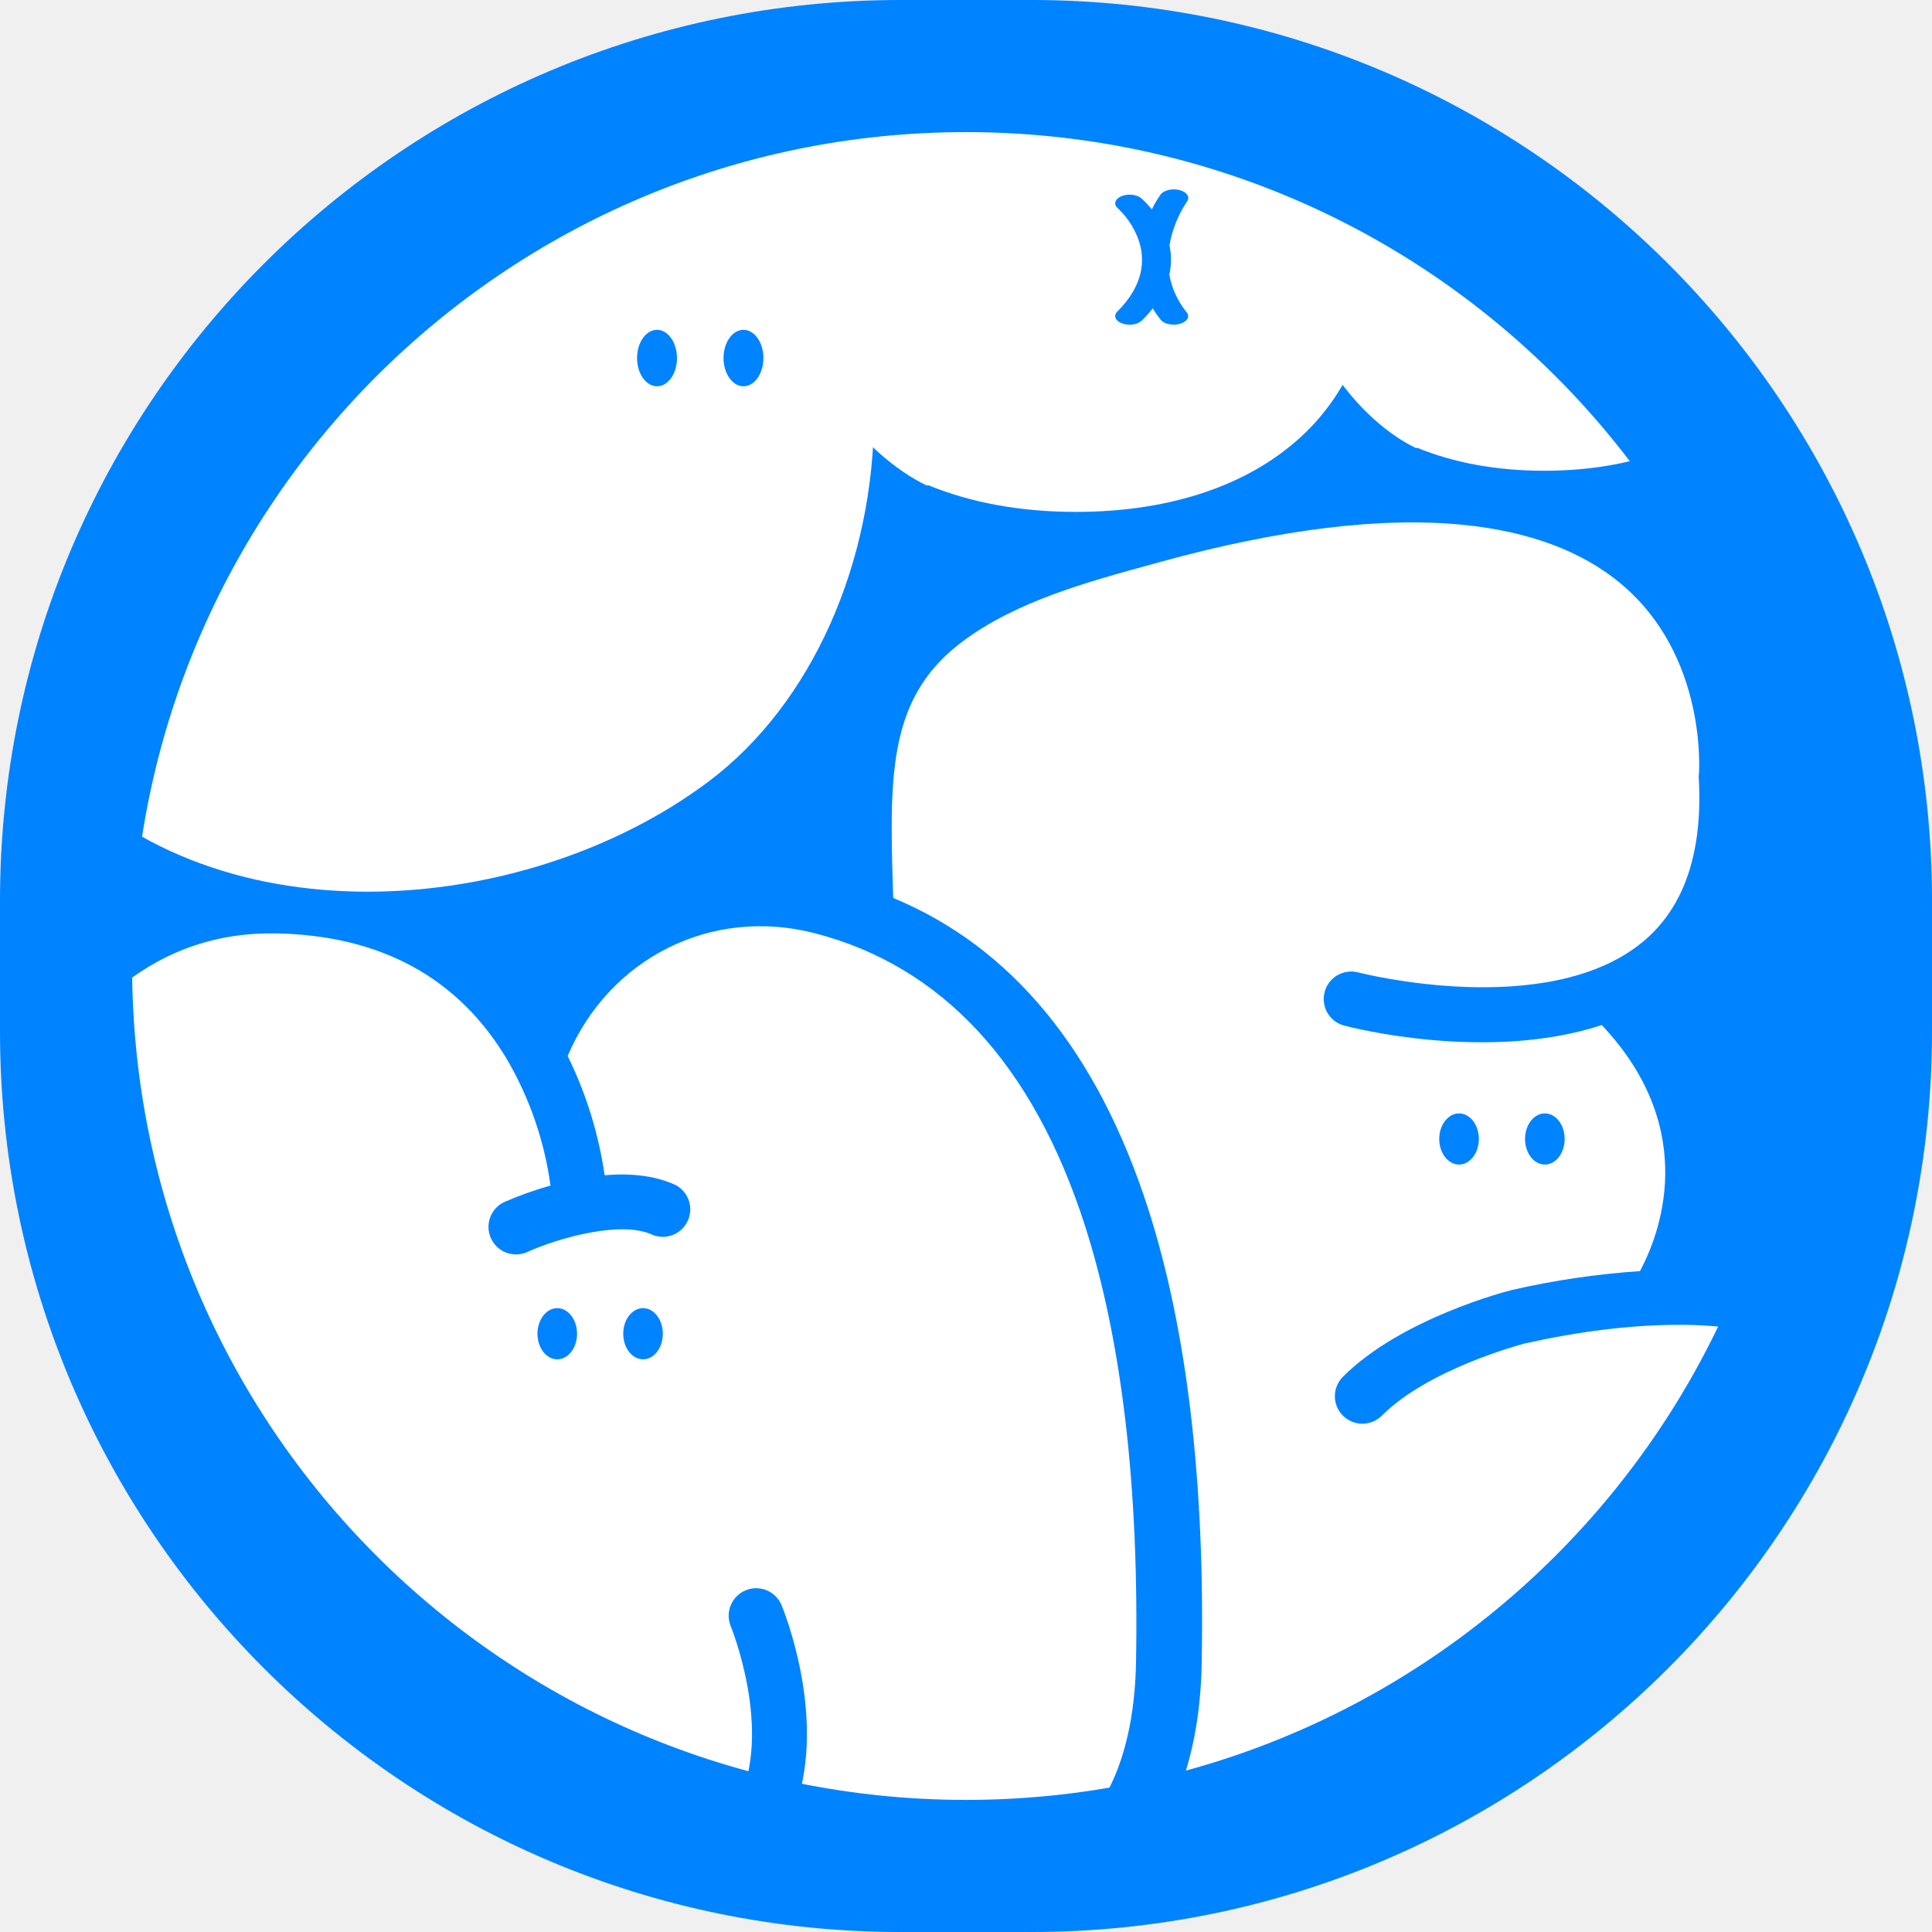
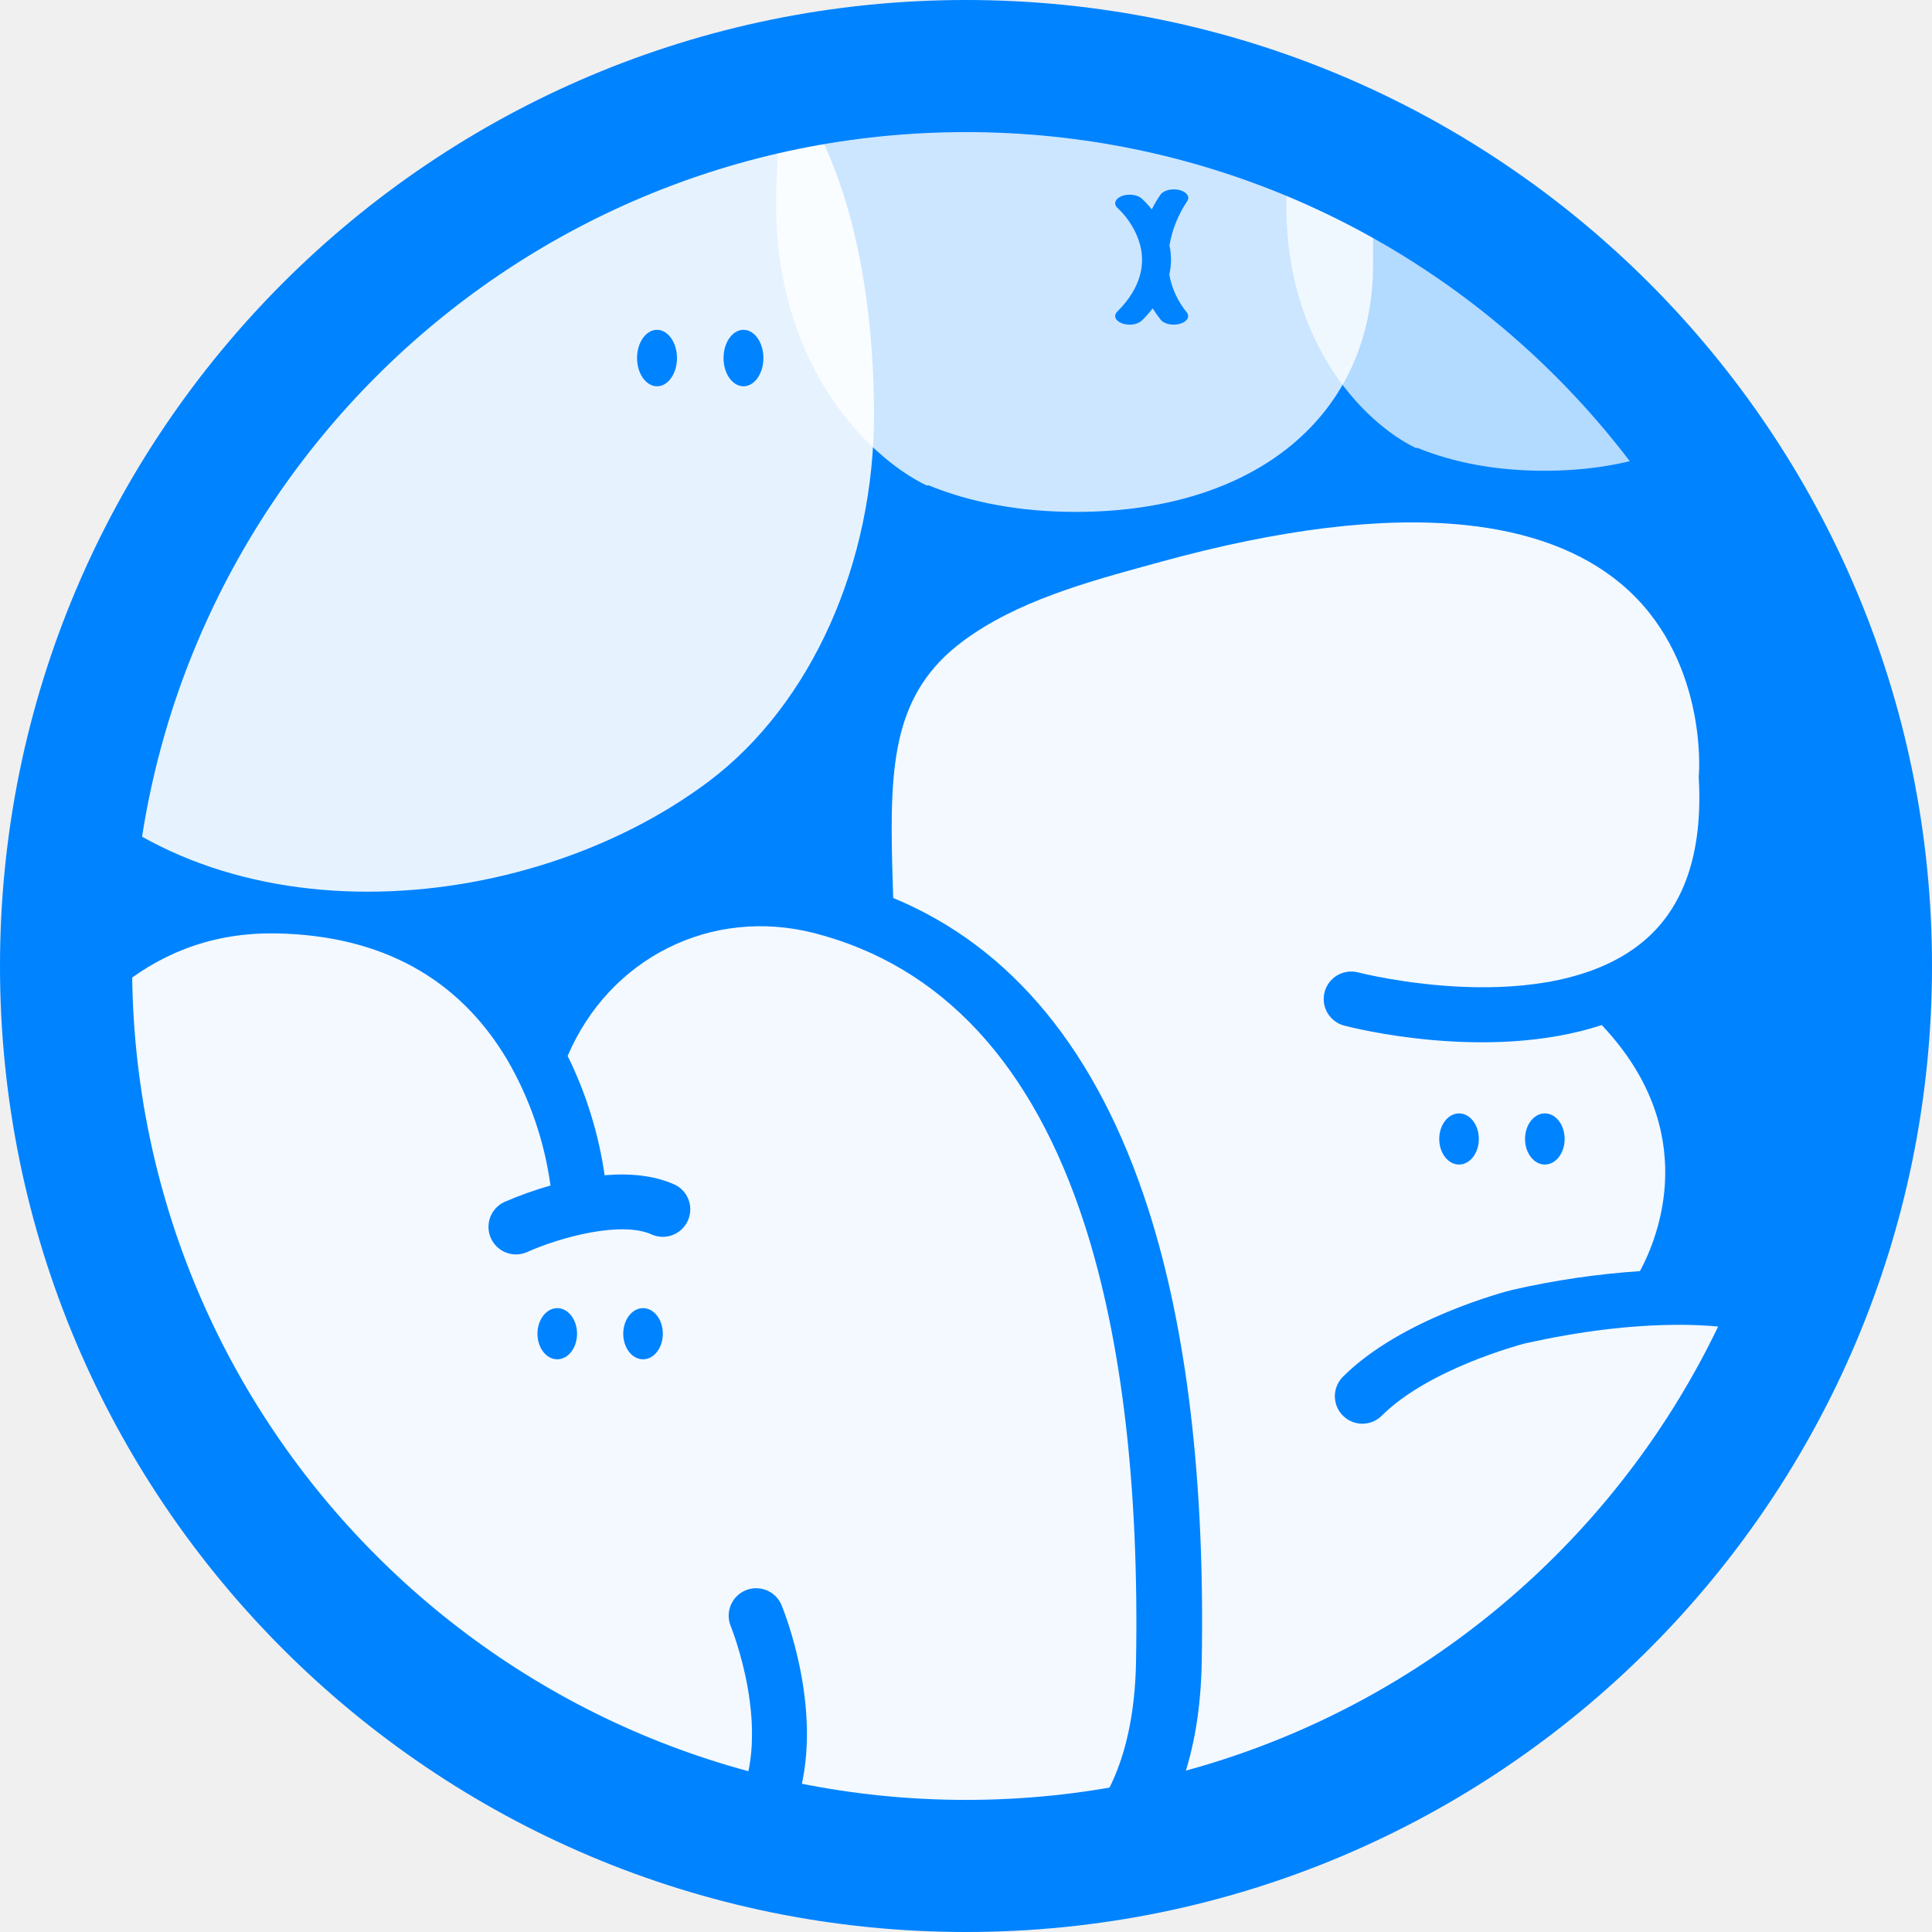
<svg xmlns="http://www.w3.org/2000/svg" width="1287" height="1287" viewBox="0 0 1287 1287" fill="none">
  <rect x="88" y="88" width="1111" height="1111" rx="555.5" fill="#0083FF" />
-   <rect width="1287" height="1287" rx="600" fill="#0083FF" />
-   <mask id="mask0_70_550" style="mask-type:alpha" maskUnits="userSpaceOnUse" x="88" y="88" width="1111" height="1111">
+   <rect width="1287" height="1287" rx="643.5" fill="#0083FF" />
+   <mask id="mask0_65_506" style="mask-type:alpha" maskUnits="userSpaceOnUse" x="88" y="88" width="1111" height="1111">
    <rect x="88" y="88" width="1111" height="1111" rx="555.5" fill="#518DFB" />
  </mask>
-   <g mask="url(#mask0_70_550)">
-     <path d="M712.785 -56C764.324 -56 814.106 -39.765 850.635 -10.809C888.743 19.39 907.269 56.127 912.611 112.006C914.575 131.964 914.726 152.799 914.685 176.092C914.685 276.264 836.97 341 716.685 341C679.485 341 646.394 334.733 618.385 323.222L617.371 323.439C578.12 304.69 509.798 238.823 517.617 116.601C517.767 94.301 521.315 73.471 527.68 55.324C529.665 48.983 531.916 43.645 534.403 39.238C539.735 28.408 546.22 18.917 553.692 11.116C557.324 6.75 561.248 2.564 565.445 -1.421C600.025 -34.386 648.941 -53.682 703.172 -55.81C706.376 -55.937 709.581 -56 712.785 -56ZM785.816 126.62C780.968 125.355 775.297 126.668 773.154 129.553C770.913 132.738 768.948 136.062 767.276 139.497C765.231 136.892 762.934 134.439 760.41 132.166C757.389 129.518 751.415 128.902 747.048 130.699C742.681 132.496 741.583 136.056 744.59 138.646C751.947 145.664 757.096 154.188 759.545 163.404C761.176 169.788 761.176 176.401 759.545 182.784C757.54 190.576 752.926 198.971 744.247 207.614C741.528 210.334 743.025 213.833 747.584 215.453C749.142 215.992 750.807 216.266 752.486 216.258C754.01 216.31 755.529 216.089 756.947 215.608C758.366 215.128 759.653 214.399 760.727 213.467C763.3 210.91 765.685 208.217 767.867 205.403C769.468 208.022 771.247 210.557 773.195 212.994C774.843 215.075 778.291 216.258 781.875 216.258C783.274 216.262 784.664 216.074 785.994 215.702C790.787 214.354 792.82 210.948 790.554 208.099C784.462 200.55 780.481 191.89 778.922 182.796H778.977C780.386 176.403 780.41 169.841 779.046 163.44C780.77 153.129 784.745 143.191 790.76 134.152C792.874 131.256 790.663 127.885 785.816 126.62Z" fill="white" />
-     <path d="M1025.32 -27.912C1069.65 -27.912 1112.48 -13.947 1143.9 10.962C1176.68 36.939 1192.62 68.54 1197.21 116.608C1198.9 133.777 1199.03 151.699 1199 171.736C1199 257.906 1132.15 313.593 1028.68 313.593C996.675 313.593 968.21 308.202 944.117 298.3L943.244 298.487C909.481 282.36 850.719 225.706 857.436 120.583C857.563 101.404 860.611 83.489 866.081 67.88C867.793 62.408 869.733 57.804 871.878 54.005C876.463 44.695 882.039 36.535 888.461 29.828C891.587 26.07 894.964 22.467 898.577 19.037C928.322 -9.32 970.401 -25.919 1017.05 -27.75C1019.81 -27.858 1022.56 -27.912 1025.32 -27.912ZM1088.14 129.181C1083.97 128.092 1079.09 129.221 1077.25 131.703C1075.32 134.443 1073.63 137.302 1072.19 140.257C1070.43 138.016 1068.46 135.906 1066.29 133.95C1063.69 131.672 1058.55 131.144 1054.79 132.689C1051.04 134.235 1050.09 137.297 1052.68 139.524C1059.01 145.562 1063.44 152.894 1065.54 160.822C1066.95 166.313 1066.95 172.002 1065.54 177.493C1063.82 184.196 1059.85 191.417 1052.38 198.853C1050.05 201.192 1051.33 204.202 1055.25 205.596C1056.59 206.059 1058.03 206.294 1059.47 206.287C1060.78 206.332 1062.09 206.143 1063.31 205.729C1064.53 205.316 1065.64 204.688 1066.56 203.887C1068.77 201.687 1070.83 199.37 1072.7 196.95C1074.08 199.203 1075.61 201.384 1077.29 203.48C1078.7 205.27 1081.67 206.287 1084.75 206.287C1085.96 206.291 1087.15 206.13 1088.3 205.81C1092.42 204.65 1094.17 201.721 1092.22 199.27C1086.98 192.776 1083.55 185.326 1082.21 177.503H1082.26C1083.47 172.004 1083.49 166.359 1082.32 160.854C1083.8 151.984 1087.22 143.435 1092.39 135.659C1094.21 133.167 1092.31 130.269 1088.14 129.181Z" fill="white" />
-     <path d="M1356.91 1075.98C1352.99 950.055 1231.74 882.523 1119.03 882.523H1117.35C1085.72 882.707 1052.49 886.773 1015.76 894.942C1011.86 895.967 951.453 912.141 920.491 943.04C918.789 944.74 916.768 946.089 914.544 947.009C912.321 947.929 909.938 948.402 907.532 948.401C905.125 948.4 902.743 947.925 900.52 947.004C898.297 946.083 896.277 944.732 894.576 943.031C892.875 941.329 891.526 939.309 890.606 937.086C889.686 934.863 889.213 932.481 889.214 930.075C889.215 927.669 889.689 925.287 890.611 923.065C891.533 920.842 892.883 918.823 894.585 917.123C933.572 878.146 1003.96 860.123 1006.95 859.372L1007.42 859.262C1035.39 852.858 1063.82 848.675 1092.45 846.752C1104.72 824.022 1133.56 753.34 1067.02 682.841C991.007 707.806 900.137 684.453 895.428 683.207C890.73 681.966 886.717 678.91 884.272 674.711C881.827 670.511 881.152 665.513 882.393 660.816C883.634 656.119 886.692 652.107 890.892 649.663C895.092 647.219 900.091 646.543 904.79 647.784C906.384 648.205 1030.27 679.801 1093.97 627.728C1121.8 604.979 1134.46 568.127 1131.62 518.179V516.824L1131.75 515.487C1131.75 514.754 1137.68 436.984 1079.5 388.611C1053.66 367.126 1018.56 354.03 975.068 349.653C920.637 344.158 852.943 352.382 773.852 374.086L768.356 375.588C723.526 387.86 677.174 400.553 641.412 427.148C595.025 461.637 592.68 508.893 594.365 577.065C594.548 584.081 594.768 591.132 595.006 598.184C674.097 630.952 731.147 700.425 764.875 805.284C790.744 885.875 802.744 987.548 800.509 1107.76C799.391 1168.2 782.665 1214.78 750.842 1246.5C775.619 1251.03 800.769 1253.2 825.956 1252.99H1201.88C1221.64 1253.15 1241.22 1249.25 1259.41 1241.53C1277.6 1233.81 1294.01 1222.43 1307.62 1208.11C1340.49 1174.21 1358.46 1126.05 1356.91 1075.98ZM1029.1 741.691C1036.42 741.691 1042.29 749.31 1042.29 758.725C1042.29 768.139 1036.39 775.759 1029.1 775.759C1021.8 775.759 1015.9 768.121 1015.9 758.725C1015.9 749.329 1021.82 741.691 1029.1 741.691ZM971.935 741.691C979.263 741.691 985.126 749.31 985.126 758.725C985.126 768.139 979.227 775.759 971.935 775.759C964.643 775.759 958.744 768.121 958.744 758.725C958.744 749.329 964.662 741.691 971.935 741.691ZM1291.65 1166.62C1289.7 1169.72 1286.61 1171.91 1283.05 1172.72C1279.49 1173.53 1275.75 1172.9 1272.66 1170.96C1269.57 1169.01 1267.37 1165.92 1266.56 1162.36C1265.75 1158.8 1266.38 1155.06 1268.33 1151.97C1291.59 1114.77 1296.91 1078.6 1284.12 1044.46C1278.54 1029.44 1269.79 1015.8 1258.47 1004.45C1255.75 1002.02 1254.1 998.615 1253.9 994.974C1253.69 991.333 1254.94 987.759 1257.37 985.039C1259.8 982.318 1263.21 980.674 1266.85 980.468C1270.49 980.262 1274.07 981.511 1276.79 983.94C1291.47 998.239 1302.77 1015.64 1309.86 1034.86C1320.81 1064.16 1326.55 1110.72 1291.65 1166.57V1166.62Z" fill="white" />
-     <path d="M378.138 703.417C405.94 638.201 473.853 603.944 542.571 621.622C627.535 643.495 688.249 709.078 722.773 816.538C747.352 893.204 758.818 990.973 756.767 1107.08C755.778 1159.8 741.601 1199.06 714.642 1223.77C679.715 1255.76 633.707 1252.94 633.322 1252.94H632.242C560.978 1251.62 536.766 1216.48 530.099 1203.05C550.794 1142.88 521.858 1072.22 520.52 1069.01C518.603 1064.6 515.028 1061.12 510.567 1059.32C506.107 1057.52 501.118 1057.55 496.679 1059.4C492.239 1061.25 488.705 1064.77 486.84 1069.21C484.975 1073.64 484.928 1078.63 486.71 1083.1C487.003 1083.8 515.227 1153.3 491.417 1200.8C481.014 1221.35 462.479 1234.76 434.64 1241.8C337.258 1266.42 301.067 1208.77 293.302 1193.42C298.537 1176.06 301.263 1158.05 301.397 1139.93C301.487 1135.07 299.644 1130.37 296.272 1126.87C292.901 1123.37 288.278 1121.36 283.421 1121.27C278.564 1121.18 273.869 1123.02 270.371 1126.39C266.873 1129.77 264.857 1134.39 264.768 1139.25C264.017 1178.78 252.075 1208.2 229.218 1226.67C184.749 1262.55 111.909 1248.78 111.213 1248.65L109.711 1248.41C106.286 1248.05 102.879 1247.57 99.492 1247H-24L-140 1053L20.631 743.21C19.428 742.325 18.218 741.45 17 740.587C45.681 682.021 95.792 621.769 180.518 621.769H183.869C253.815 623.069 305.665 651.501 338.064 706.275C352.955 731.965 362.685 760.317 366.709 789.737C356.208 792.694 345.92 796.366 335.921 800.729C331.57 802.774 328.198 806.449 326.531 810.959C324.865 815.47 325.039 820.454 327.015 824.838C328.991 829.221 332.611 832.652 337.094 834.39C341.577 836.127 346.563 836.032 350.977 834.124C372.424 824.433 414.218 812.82 434.694 822.602C439.011 824.333 443.825 824.358 448.159 822.67C452.493 820.982 456.023 817.708 458.032 813.512C460.041 809.316 460.379 804.513 458.977 800.077C457.575 795.642 454.538 791.905 450.482 789.627C436.105 782.776 419.163 781.494 402.771 782.886C398.774 755.269 390.461 728.452 378.138 703.417ZM371.215 871.422C363.944 871.422 358.027 879.061 358.027 888.459C358.027 897.857 363.889 905.496 371.215 905.496C378.504 905.496 384.401 897.875 384.401 888.459C384.401 879.043 378.486 871.422 371.215 871.422ZM428.357 871.422C421.086 871.422 415.171 879.062 415.171 888.459C415.171 897.857 421.032 905.496 428.357 905.496C435.647 905.496 441.545 897.875 441.545 888.459C441.545 879.043 435.629 871.422 428.357 871.422Z" fill="white" />
-     <path d="M778.839 -114.603C777.27 -65.694 762.487 -18.201 737.166 19.103C720.039 44.335 694.496 60.733 667.034 68.719C640.827 76.321 611.427 81.659 587.767 64.675C564.107 47.692 537.623 -15.451 508.407 -15.451C504.033 -15.451 499.77 -13.937 496.228 -11.124C492.687 -8.31 490.047 -4.342 488.688 0.213C487.329 4.768 487.318 9.678 488.659 14.24C490 18.802 492.623 22.782 496.153 25.613C570.603 85.278 582.046 207.459 582.23 274.969C582.526 375.091 540.428 469.067 472.363 520.361C349.116 613.104 136.968 629.34 29.575 504.308C-12.744 454.995 -47.459 370.117 -23.578 300.242C-8.592 256.347 29.039 230.326 69.845 217.346C79.737 214.192 16.323 59.823 10.03 44.78C-29.853 -50.753 -69.957 -167.393 -28.506 -270.407C-21.299 -288.226 -11.945 -304.907 -0.693 -320.003C55.007 -395.075 154.335 -409.39 227.992 -390.263C261.36 -381.609 304.361 -363.473 304.454 -318.669C304.454 -288.766 289.966 -261.45 289.8 -230.86C289.615 -192.303 295.687 -153.827 305.579 -116.928C307.146 -111.15 310.743 -106.29 315.58 -103.418C320.417 -100.546 326.097 -99.896 331.371 -101.612C336.645 -103.328 341.081 -107.269 343.703 -112.568C346.325 -117.867 346.918 -124.09 345.351 -129.868C335.201 -167.313 316.727 -256.497 347.64 -323.683C348.901 -325.525 349.891 -327.571 350.574 -329.749C352.623 -333.691 354.801 -337.553 357.218 -341.293C392.432 -396.025 461.918 -401.545 514.092 -396.551C645.478 -383.914 784.394 -290.322 778.839 -114.603ZM437.685 219.711C430.303 219.711 424.379 228.122 424.379 238.515C424.379 248.907 430.34 257.318 437.685 257.318C445.031 257.318 450.973 248.887 450.973 238.515C450.973 228.142 444.957 219.711 437.685 219.711ZM481.979 238.515C481.979 248.887 487.922 257.318 495.267 257.318C502.612 257.318 508.537 248.887 508.537 238.515C508.537 228.142 502.594 219.711 495.267 219.711C487.94 219.711 481.979 228.122 481.979 238.515Z" fill="white" />
+   <g mask="url(#mask0_65_506)">
+     <path d="M712.785 -56C764.324 -56 814.106 -39.765 850.635 -10.809C888.743 19.39 907.269 56.127 912.611 112.006C914.575 131.964 914.726 152.799 914.685 176.092C914.685 276.264 836.97 341 716.685 341C679.485 341 646.394 334.733 618.385 323.222L617.371 323.439C578.12 304.69 509.798 238.823 517.617 116.601C517.767 94.301 521.315 73.471 527.68 55.324C529.665 48.983 531.916 43.645 534.403 39.238C539.735 28.408 546.22 18.917 553.692 11.116C557.324 6.75 561.248 2.564 565.445 -1.421C600.025 -34.386 648.941 -53.682 703.172 -55.81C706.376 -55.937 709.581 -56 712.785 -56ZM785.816 126.62C780.968 125.355 775.297 126.668 773.154 129.553C770.913 132.738 768.948 136.062 767.276 139.497C765.231 136.892 762.934 134.439 760.41 132.166C757.389 129.518 751.415 128.902 747.048 130.699C742.681 132.496 741.583 136.056 744.59 138.646C751.947 145.664 757.096 154.188 759.545 163.404C761.176 169.788 761.176 176.401 759.545 182.784C757.54 190.576 752.926 198.971 744.247 207.614C741.528 210.334 743.025 213.833 747.584 215.453C749.142 215.992 750.807 216.266 752.486 216.258C754.01 216.31 755.529 216.089 756.947 215.608C758.366 215.128 759.653 214.399 760.727 213.467C763.3 210.91 765.685 208.217 767.867 205.403C769.468 208.022 771.247 210.557 773.195 212.994C774.843 215.075 778.291 216.258 781.875 216.258C783.274 216.262 784.664 216.074 785.994 215.702C790.787 214.354 792.82 210.948 790.554 208.099C784.462 200.55 780.481 191.89 778.922 182.796H778.977C780.386 176.403 780.41 169.841 779.046 163.44C780.77 153.129 784.745 143.191 790.76 134.152C792.874 131.256 790.663 127.885 785.816 126.62Z" fill="white" fill-opacity="0.8" />
+     <path d="M1025.32 -27.912C1069.65 -27.912 1112.48 -13.947 1143.9 10.962C1176.68 36.939 1192.62 68.54 1197.21 116.608C1198.9 133.777 1199.03 151.699 1199 171.736C1199 257.906 1132.15 313.593 1028.68 313.593C996.675 313.593 968.21 308.202 944.117 298.3L943.244 298.487C909.481 282.36 850.719 225.706 857.436 120.583C857.563 101.404 860.611 83.489 866.081 67.88C867.793 62.408 869.733 57.804 871.878 54.005C876.463 44.695 882.039 36.535 888.461 29.828C891.587 26.07 894.964 22.467 898.577 19.037C928.322 -9.32 970.401 -25.919 1017.05 -27.75C1019.81 -27.858 1022.56 -27.912 1025.32 -27.912ZM1088.14 129.181C1083.97 128.092 1079.09 129.221 1077.25 131.703C1075.32 134.443 1073.63 137.302 1072.19 140.257C1070.43 138.016 1068.46 135.906 1066.29 133.95C1063.69 131.672 1058.55 131.144 1054.79 132.689C1051.04 134.235 1050.09 137.297 1052.68 139.524C1059.01 145.562 1063.44 152.894 1065.54 160.822C1066.95 166.313 1066.95 172.002 1065.54 177.493C1063.82 184.196 1059.85 191.417 1052.38 198.853C1050.05 201.192 1051.33 204.202 1055.25 205.596C1056.59 206.059 1058.03 206.294 1059.47 206.287C1060.78 206.332 1062.09 206.143 1063.31 205.729C1064.53 205.316 1065.64 204.688 1066.56 203.887C1068.77 201.687 1070.83 199.37 1072.7 196.95C1074.08 199.203 1075.61 201.384 1077.29 203.48C1078.7 205.27 1081.67 206.287 1084.75 206.287C1085.96 206.291 1087.15 206.13 1088.3 205.81C1092.42 204.65 1094.17 201.721 1092.22 199.27C1086.98 192.776 1083.55 185.326 1082.21 177.503H1082.26C1083.47 172.004 1083.49 166.359 1082.32 160.854C1083.8 151.984 1087.22 143.435 1092.39 135.659C1094.21 133.167 1092.31 130.269 1088.14 129.181Z" fill="white" fill-opacity="0.7" />
+     <path d="M1356.91 1075.98C1352.99 950.055 1231.74 882.523 1119.03 882.523H1117.35C1085.72 882.707 1052.49 886.773 1015.76 894.942C1011.86 895.967 951.453 912.141 920.491 943.04C918.789 944.74 916.768 946.089 914.544 947.009C912.321 947.929 909.938 948.402 907.532 948.401C905.125 948.4 902.743 947.925 900.52 947.004C898.297 946.083 896.277 944.732 894.576 943.031C892.875 941.329 891.526 939.309 890.606 937.086C889.686 934.863 889.213 932.481 889.214 930.075C889.215 927.669 889.689 925.287 890.611 923.065C891.533 920.842 892.883 918.823 894.585 917.123C933.572 878.146 1003.96 860.123 1006.95 859.372L1007.42 859.262C1035.39 852.858 1063.82 848.675 1092.45 846.752C1104.72 824.022 1133.56 753.34 1067.02 682.841C991.007 707.806 900.137 684.453 895.428 683.207C890.73 681.966 886.717 678.91 884.272 674.711C881.827 670.511 881.152 665.513 882.393 660.816C883.634 656.119 886.692 652.107 890.892 649.663C895.092 647.219 900.091 646.543 904.79 647.784C906.384 648.205 1030.27 679.801 1093.97 627.728C1121.8 604.979 1134.46 568.127 1131.62 518.179V516.824L1131.75 515.487C1131.75 514.754 1137.68 436.984 1079.5 388.611C1053.66 367.126 1018.56 354.03 975.068 349.653C920.637 344.158 852.943 352.382 773.852 374.086L768.356 375.588C723.526 387.86 677.174 400.553 641.412 427.148C595.025 461.637 592.68 508.893 594.365 577.065C594.548 584.081 594.768 591.132 595.006 598.184C674.097 630.952 731.147 700.425 764.875 805.284C790.744 885.875 802.744 987.548 800.509 1107.76C799.391 1168.2 782.665 1214.78 750.842 1246.5C775.619 1251.03 800.769 1253.2 825.956 1252.99H1201.88C1221.64 1253.15 1241.22 1249.25 1259.41 1241.53C1277.6 1233.81 1294.01 1222.43 1307.62 1208.11C1340.49 1174.21 1358.46 1126.05 1356.91 1075.98ZM1029.1 741.691C1036.42 741.691 1042.29 749.31 1042.29 758.725C1042.29 768.139 1036.39 775.759 1029.1 775.759C1021.8 775.759 1015.9 768.121 1015.9 758.725C1015.9 749.329 1021.82 741.691 1029.1 741.691ZM971.935 741.691C979.263 741.691 985.126 749.31 985.126 758.725C985.126 768.139 979.227 775.759 971.935 775.759C964.643 775.759 958.744 768.121 958.744 758.725C958.744 749.329 964.662 741.691 971.935 741.691ZM1291.65 1166.62C1289.7 1169.72 1286.61 1171.91 1283.05 1172.72C1279.49 1173.53 1275.75 1172.9 1272.66 1170.96C1269.57 1169.01 1267.37 1165.92 1266.56 1162.36C1265.75 1158.8 1266.38 1155.06 1268.33 1151.97C1291.59 1114.77 1296.91 1078.6 1284.12 1044.46C1278.54 1029.44 1269.79 1015.8 1258.47 1004.45C1255.75 1002.02 1254.1 998.615 1253.9 994.974C1253.69 991.333 1254.94 987.759 1257.37 985.039C1259.8 982.318 1263.21 980.674 1266.85 980.468C1270.49 980.262 1274.07 981.511 1276.79 983.94C1291.47 998.239 1302.77 1015.64 1309.86 1034.86C1320.81 1064.16 1326.55 1110.72 1291.65 1166.57V1166.62Z" fill="white" fill-opacity="0.95" />
+     <path d="M378.138 703.417C405.94 638.201 473.853 603.944 542.571 621.622C627.535 643.495 688.249 709.078 722.773 816.538C747.352 893.204 758.818 990.973 756.767 1107.08C755.778 1159.8 741.601 1199.06 714.642 1223.77C679.715 1255.76 633.707 1252.94 633.322 1252.94H632.242C560.978 1251.62 536.766 1216.48 530.099 1203.05C550.794 1142.88 521.858 1072.22 520.52 1069.01C518.603 1064.6 515.028 1061.12 510.567 1059.32C506.107 1057.52 501.118 1057.55 496.679 1059.4C492.239 1061.25 488.705 1064.77 486.84 1069.21C484.975 1073.64 484.928 1078.63 486.71 1083.1C487.003 1083.8 515.227 1153.3 491.417 1200.8C481.014 1221.35 462.479 1234.76 434.64 1241.8C337.258 1266.42 301.067 1208.77 293.302 1193.42C298.537 1176.06 301.263 1158.05 301.397 1139.93C301.487 1135.07 299.644 1130.37 296.272 1126.87C292.901 1123.37 288.278 1121.36 283.421 1121.27C278.564 1121.18 273.869 1123.02 270.371 1126.39C266.873 1129.77 264.857 1134.39 264.768 1139.25C264.017 1178.78 252.075 1208.2 229.218 1226.67C184.749 1262.55 111.909 1248.78 111.213 1248.65L109.711 1248.41C106.286 1248.05 102.879 1247.57 99.492 1247H-24L-140 1053L20.631 743.21C19.428 742.325 18.218 741.45 17 740.587C45.681 682.021 95.792 621.769 180.518 621.769H183.869C253.815 623.069 305.665 651.501 338.064 706.275C352.955 731.965 362.685 760.317 366.709 789.737C356.208 792.694 345.92 796.366 335.921 800.729C331.57 802.774 328.198 806.449 326.531 810.959C324.865 815.47 325.039 820.454 327.015 824.838C328.991 829.221 332.611 832.652 337.094 834.39C341.577 836.127 346.563 836.032 350.977 834.124C372.424 824.433 414.218 812.82 434.694 822.602C439.011 824.333 443.825 824.358 448.159 822.67C452.493 820.982 456.023 817.708 458.032 813.512C460.041 809.316 460.379 804.513 458.977 800.077C457.575 795.642 454.538 791.905 450.482 789.627C436.105 782.776 419.163 781.494 402.771 782.886C398.774 755.269 390.461 728.452 378.138 703.417ZM371.215 871.422C363.944 871.422 358.027 879.061 358.027 888.459C358.027 897.857 363.889 905.496 371.215 905.496C378.504 905.496 384.401 897.875 384.401 888.459C384.401 879.043 378.486 871.422 371.215 871.422ZM428.357 871.422C421.086 871.422 415.171 879.062 415.171 888.459C415.171 897.857 421.032 905.496 428.357 905.496C435.647 905.496 441.545 897.875 441.545 888.459C441.545 879.043 435.629 871.422 428.357 871.422Z" fill="white" fill-opacity="0.95" />
+     <path d="M778.839 -114.603C777.27 -65.694 762.487 -18.201 737.166 19.103C720.039 44.335 694.496 60.733 667.034 68.719C640.827 76.321 611.427 81.659 587.767 64.675C564.107 47.692 537.623 -15.451 508.407 -15.451C504.033 -15.451 499.77 -13.937 496.228 -11.124C492.687 -8.31 490.047 -4.342 488.688 0.213C487.329 4.768 487.318 9.678 488.659 14.24C490 18.802 492.623 22.782 496.153 25.613C570.603 85.278 582.046 207.459 582.23 274.969C582.526 375.091 540.428 469.067 472.363 520.361C349.116 613.104 136.968 629.34 29.575 504.308C-12.744 454.995 -47.459 370.117 -23.578 300.242C-8.592 256.347 29.039 230.326 69.845 217.346C79.737 214.192 16.323 59.823 10.03 44.78C-29.853 -50.753 -69.957 -167.393 -28.506 -270.407C-21.299 -288.226 -11.945 -304.907 -0.693 -320.003C55.007 -395.075 154.335 -409.39 227.992 -390.263C261.36 -381.609 304.361 -363.473 304.454 -318.669C304.454 -288.766 289.966 -261.45 289.8 -230.86C289.615 -192.303 295.687 -153.827 305.579 -116.928C307.146 -111.15 310.743 -106.29 315.58 -103.418C320.417 -100.546 326.097 -99.896 331.371 -101.612C336.645 -103.328 341.081 -107.269 343.703 -112.568C346.325 -117.867 346.918 -124.09 345.351 -129.868C335.201 -167.313 316.727 -256.497 347.64 -323.683C348.901 -325.525 349.891 -327.571 350.574 -329.749C352.623 -333.691 354.801 -337.553 357.218 -341.293C392.432 -396.025 461.918 -401.545 514.092 -396.551C645.478 -383.914 784.394 -290.322 778.839 -114.603ZM437.685 219.711C430.303 219.711 424.379 228.122 424.379 238.515C424.379 248.907 430.34 257.318 437.685 257.318C445.031 257.318 450.973 248.887 450.973 238.515C450.973 228.142 444.957 219.711 437.685 219.711ZM481.979 238.515C481.979 248.887 487.922 257.318 495.267 257.318C502.612 257.318 508.537 248.887 508.537 238.515C508.537 228.142 502.594 219.711 495.267 219.711C487.94 219.711 481.979 228.122 481.979 238.515Z" fill="white" fill-opacity="0.9" />
  </g>
</svg>
